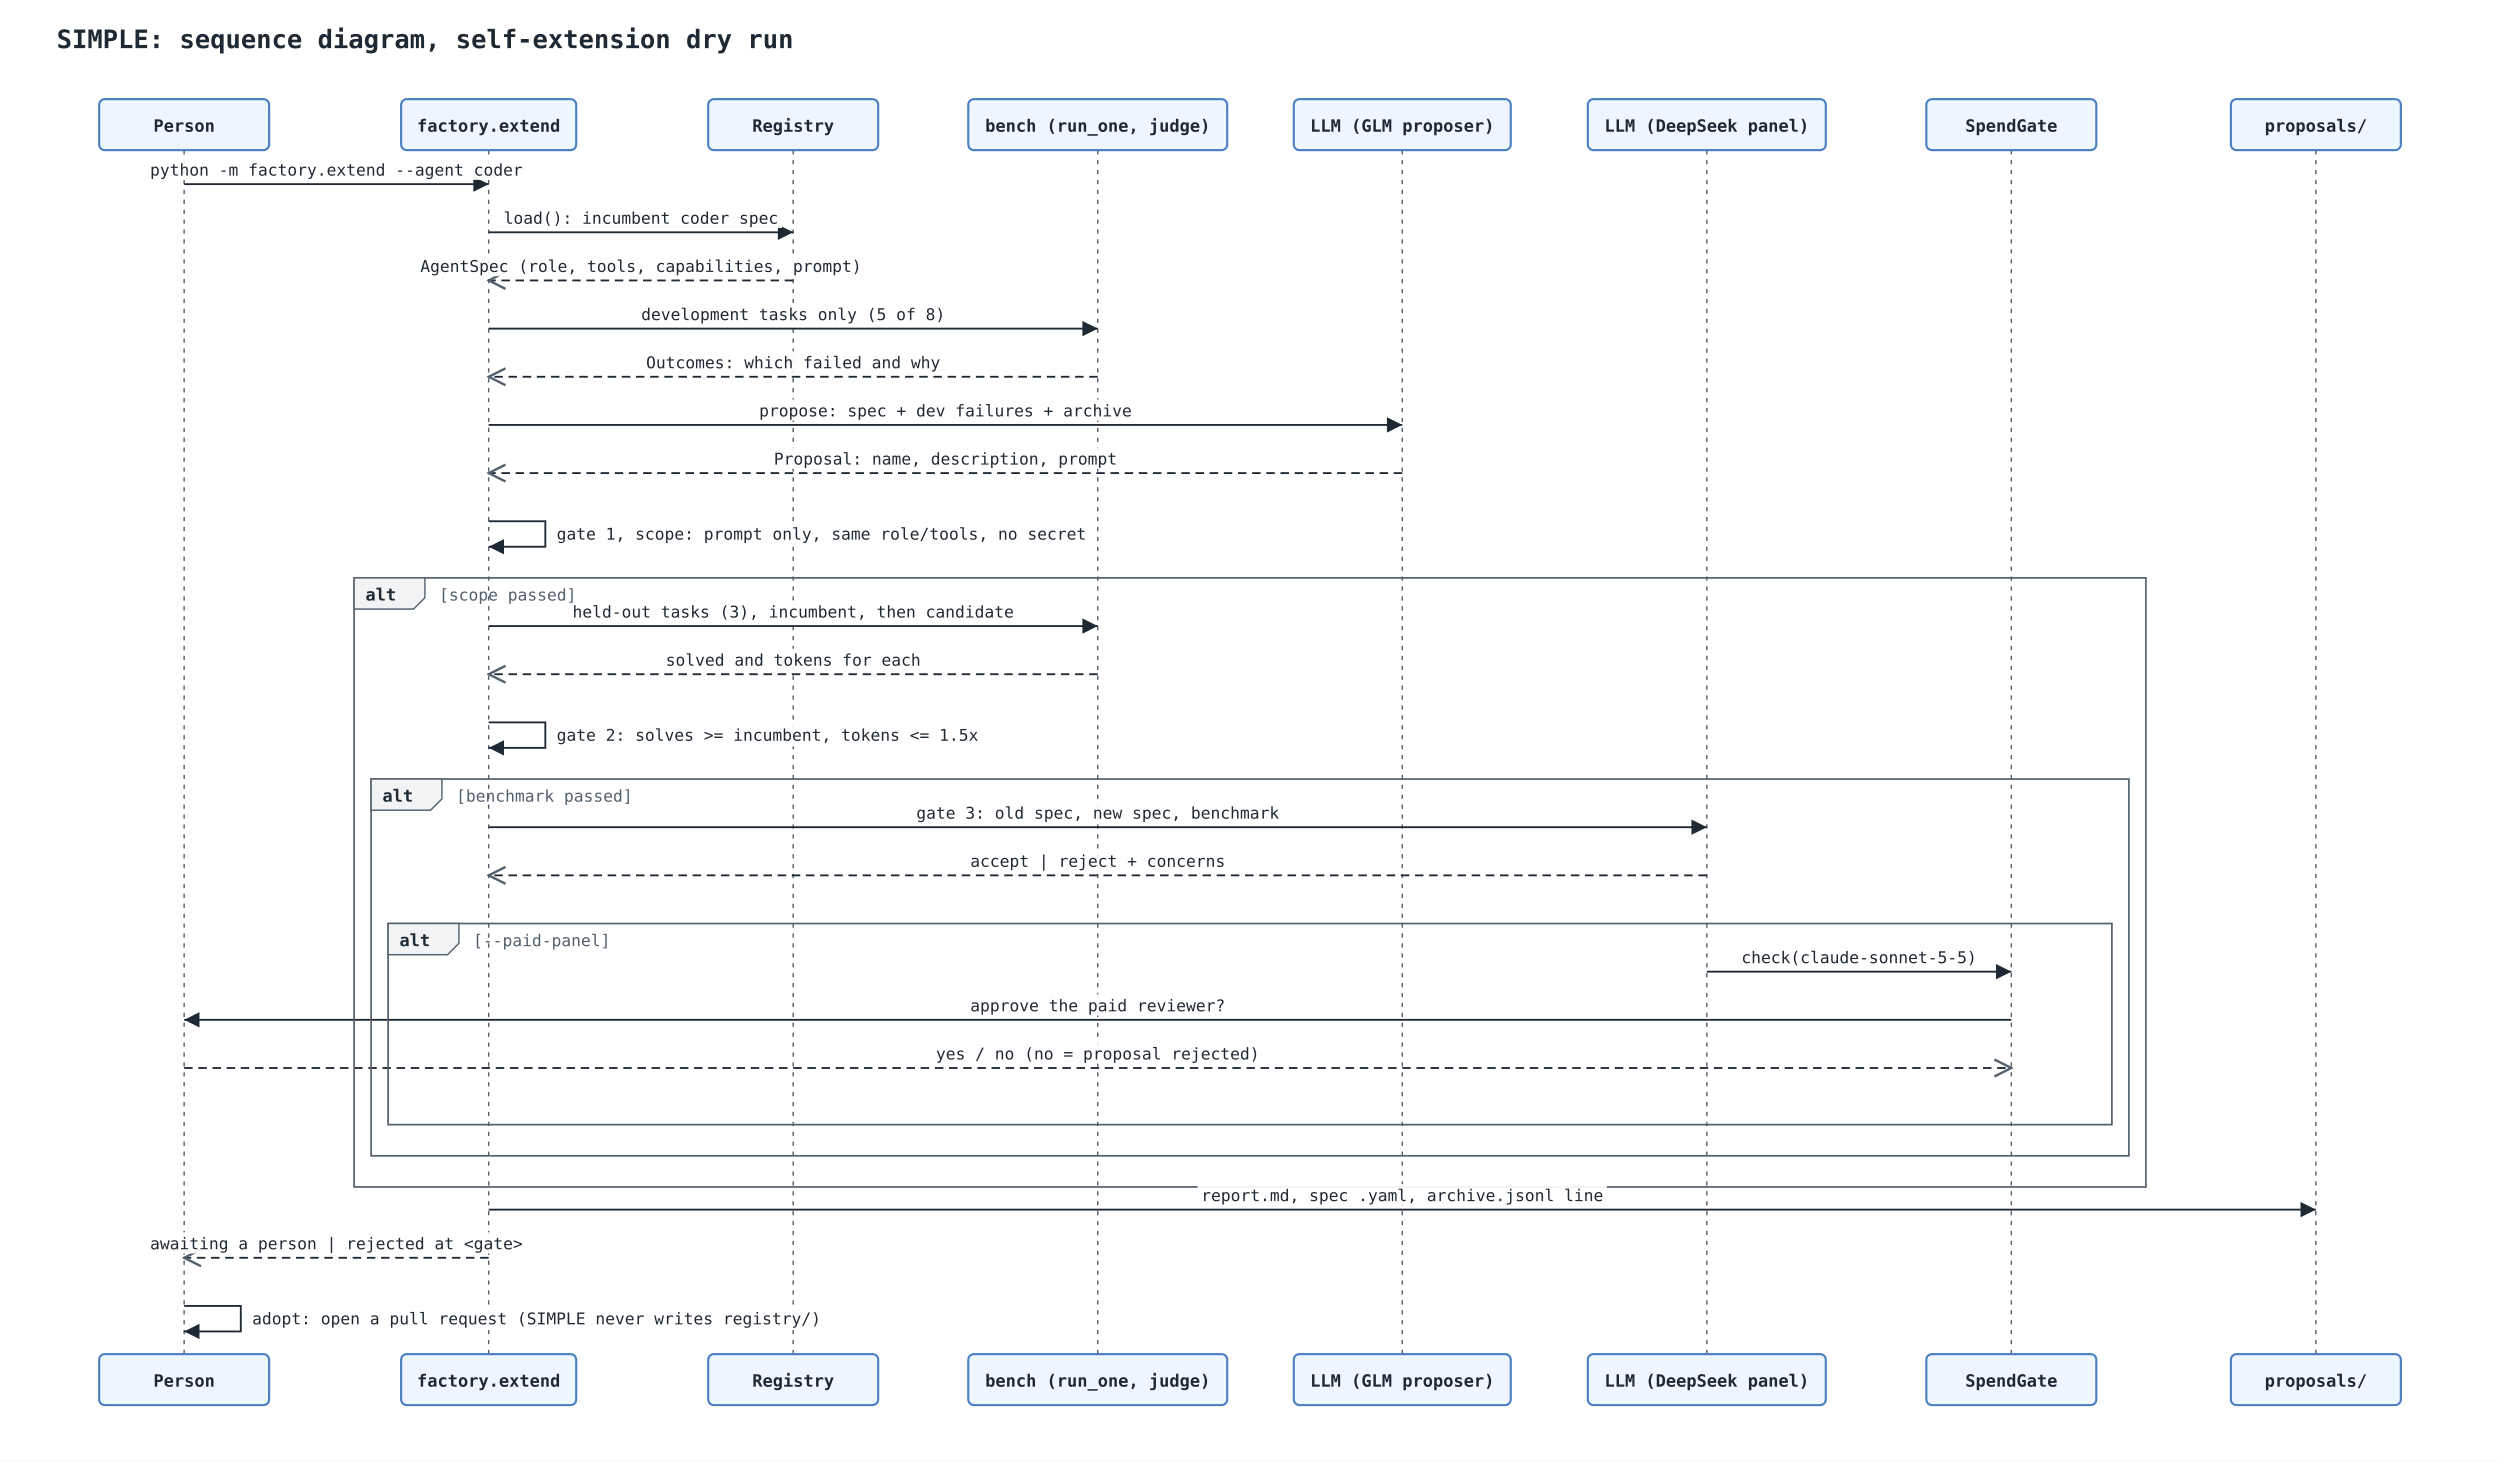
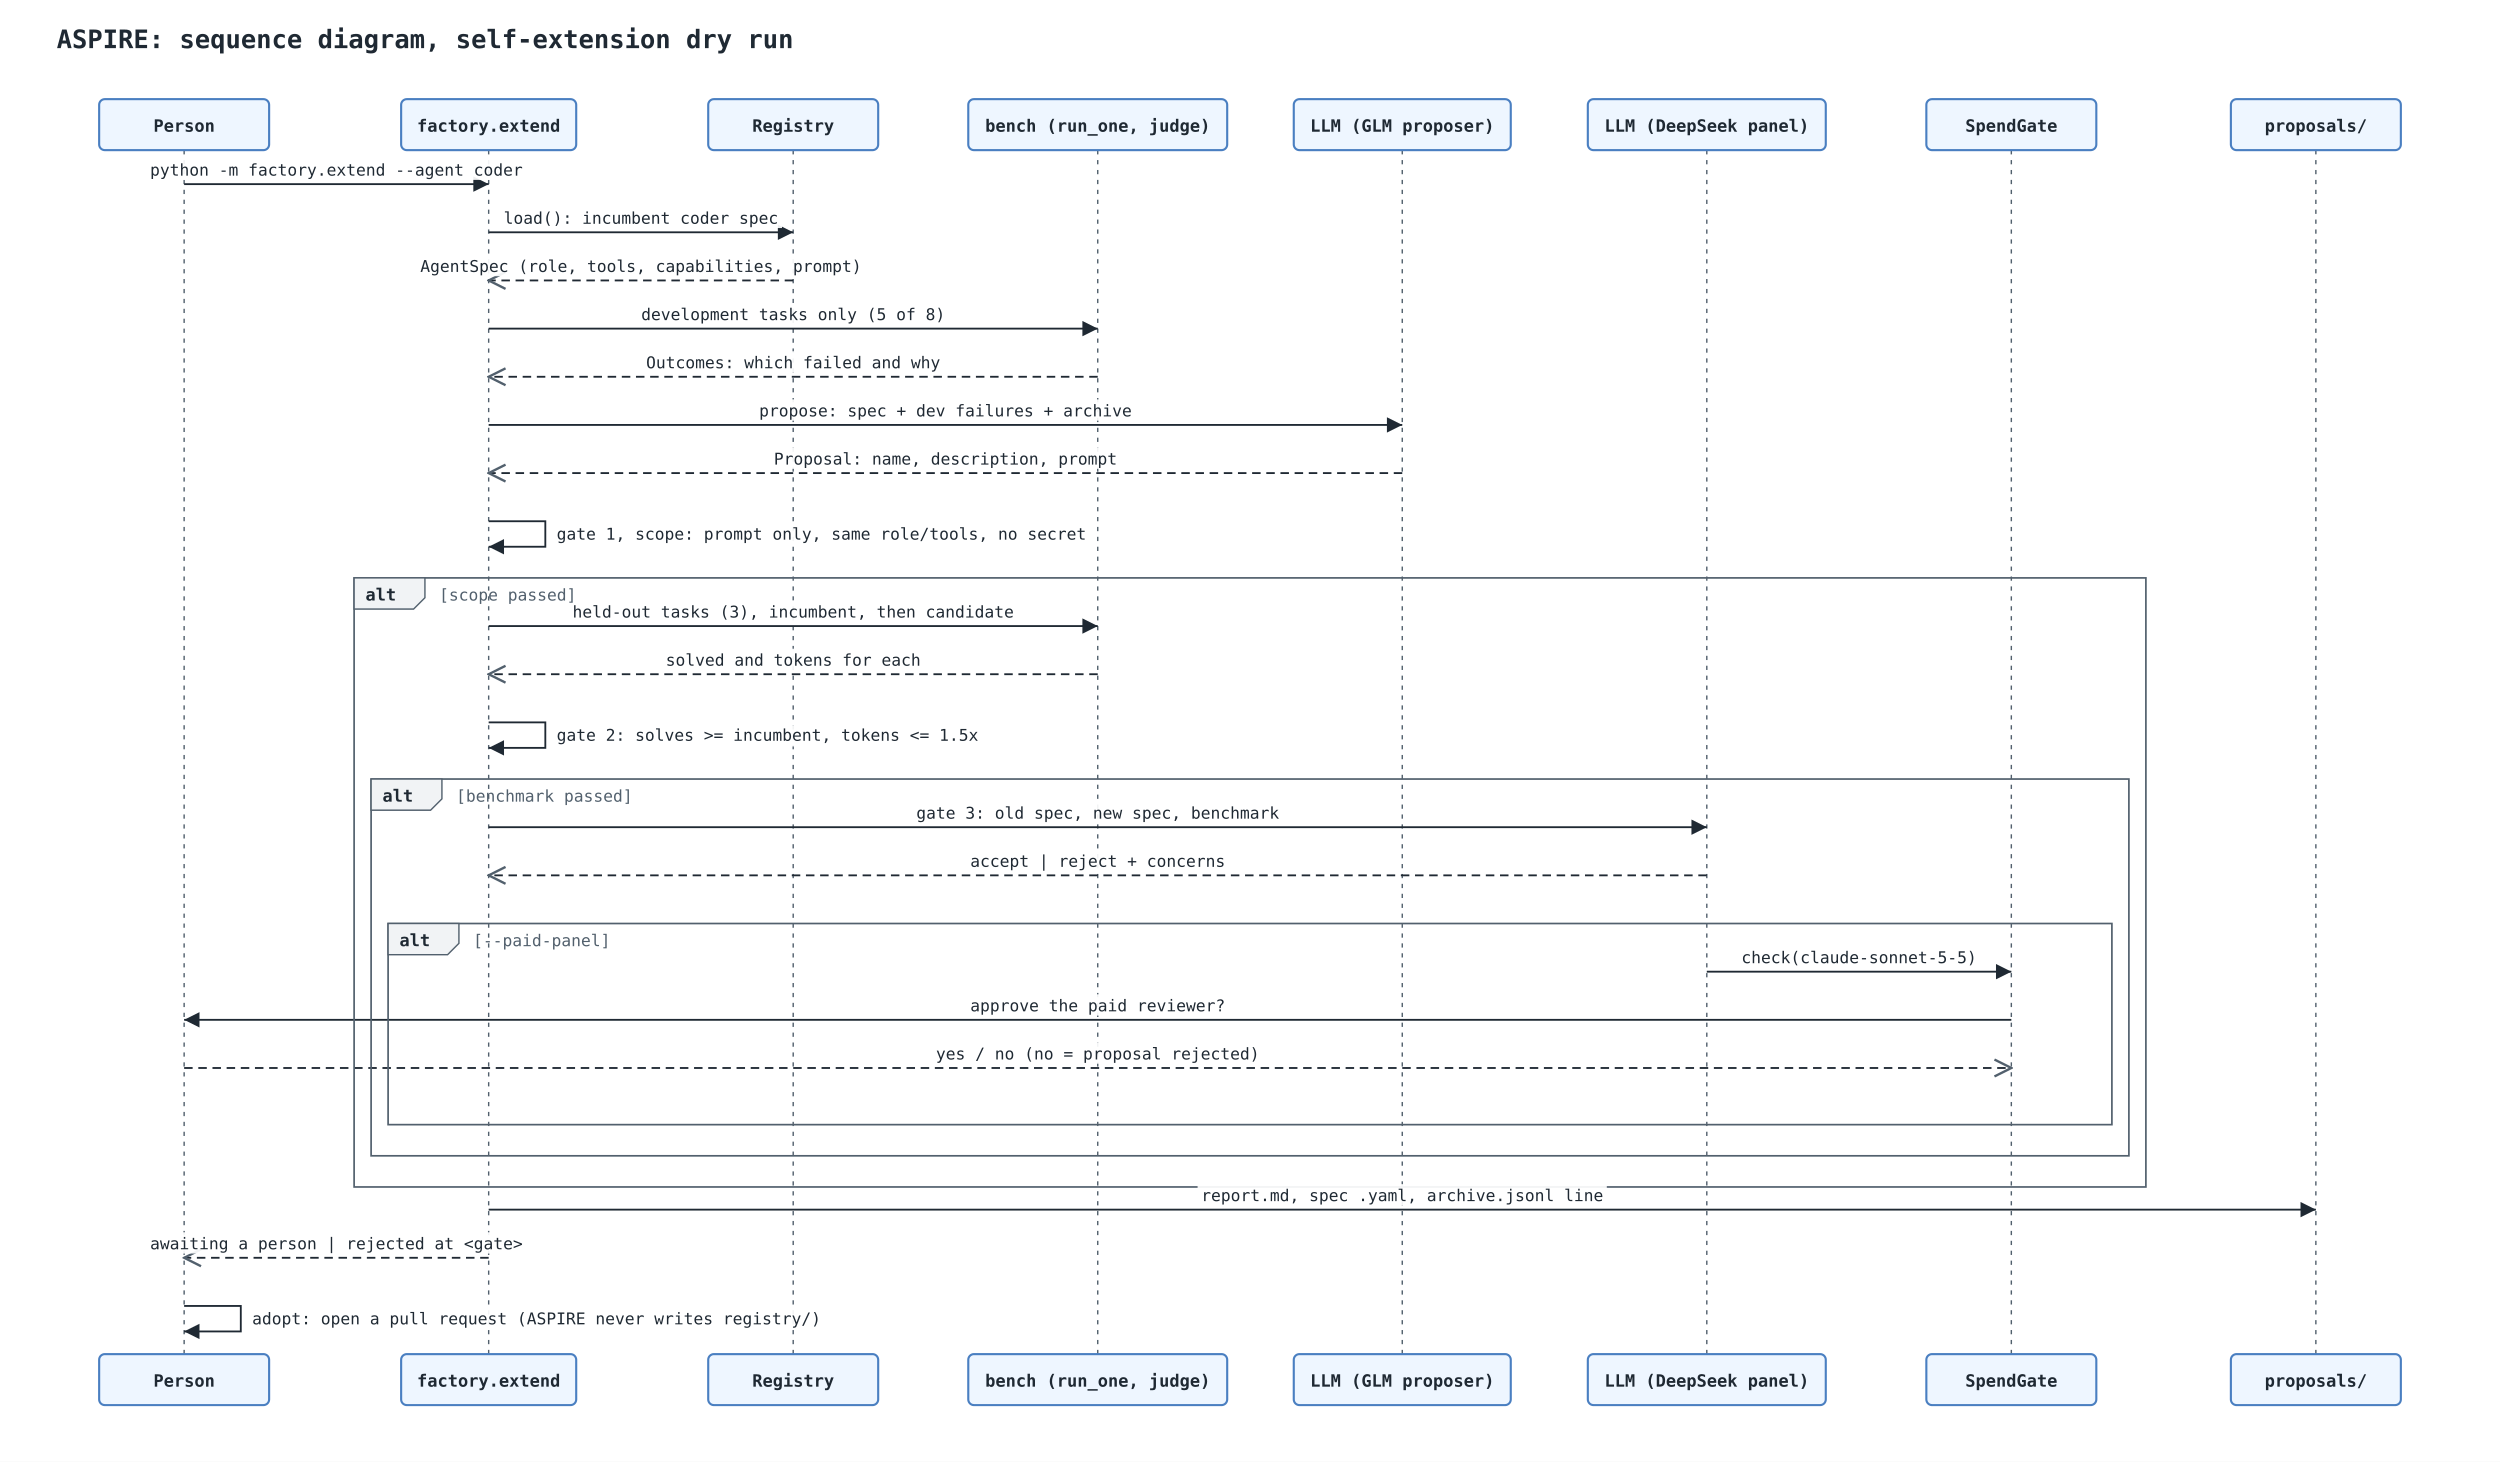
<svg xmlns="http://www.w3.org/2000/svg" width="1765" height="1032" viewBox="0 0 1765 1032">
  <rect width="100%" height="100%" fill="#ffffff" />
  <defs>
    <marker id="open" viewBox="0 0 12 12" refX="11" refY="6" markerWidth="11" markerHeight="11" orient="auto">
      <path d="M1,1 L11,6 L1,11" fill="none" stroke="#52606d" stroke-width="1.4" />
    </marker>
    <marker id="solid" viewBox="0 0 12 12" refX="11" refY="6" markerWidth="10" markerHeight="10" orient="auto">
      <path d="M1,1 L11,6 L1,11 z" fill="#1f2933" />
    </marker>
    <marker id="comp" viewBox="0 0 20 12" refX="1" refY="6" markerWidth="18" markerHeight="11" orient="auto">
      <path d="M1,6 L10,1 L19,6 L10,11 z" fill="#52606d" />
    </marker>
    <marker id="agg" viewBox="0 0 20 12" refX="1" refY="6" markerWidth="18" markerHeight="11" orient="auto">
      <path d="M1,6 L10,1 L19,6 L10,11 z" fill="#ffffff" stroke="#52606d" />
    </marker>
  </defs>
-   <text x="40.0" y="34.0" font-family="DejaVu Sans Mono, Consolas, Menlo, monospace" font-size="18" font-weight="bold" fill="#1f2933" text-anchor="start">SIMPLE: sequence diagram, self-extension dry run</text>
+   <text x="40.0" y="34.0" font-family="DejaVu Sans Mono, Consolas, Menlo, monospace" font-size="18" font-weight="bold" fill="#1f2933" text-anchor="start">ASPIRE: sequence diagram, self-extension dry run</text>
  <line x1="130" y1="106" x2="130" y2="992" stroke="#52606d" stroke-dasharray="3 4" />
  <rect x="70.0" y="70" width="120" height="36" rx="4" fill="#eef6ff" stroke="#4a7fc1" stroke-width="1.5" />
  <text x="130.0" y="93.0" font-family="DejaVu Sans Mono, Consolas, Menlo, monospace" font-size="12" font-weight="bold" fill="#1f2933" text-anchor="middle">Person</text>
  <rect x="70.0" y="956" width="120" height="36" rx="4" fill="#eef6ff" stroke="#4a7fc1" stroke-width="1.5" />
  <text x="130.0" y="979.0" font-family="DejaVu Sans Mono, Consolas, Menlo, monospace" font-size="12" font-weight="bold" fill="#1f2933" text-anchor="middle">Person</text>
  <line x1="345" y1="106" x2="345" y2="992" stroke="#52606d" stroke-dasharray="3 4" />
  <rect x="283.2" y="70" width="123.6" height="36" rx="4" fill="#eef6ff" stroke="#4a7fc1" stroke-width="1.5" />
  <text x="345.0" y="93.0" font-family="DejaVu Sans Mono, Consolas, Menlo, monospace" font-size="12" font-weight="bold" fill="#1f2933" text-anchor="middle">factory.extend</text>
  <rect x="283.2" y="956" width="123.6" height="36" rx="4" fill="#eef6ff" stroke="#4a7fc1" stroke-width="1.5" />
  <text x="345.0" y="979.0" font-family="DejaVu Sans Mono, Consolas, Menlo, monospace" font-size="12" font-weight="bold" fill="#1f2933" text-anchor="middle">factory.extend</text>
  <line x1="560" y1="106" x2="560" y2="992" stroke="#52606d" stroke-dasharray="3 4" />
  <rect x="500.0" y="70" width="120" height="36" rx="4" fill="#eef6ff" stroke="#4a7fc1" stroke-width="1.5" />
  <text x="560.0" y="93.0" font-family="DejaVu Sans Mono, Consolas, Menlo, monospace" font-size="12" font-weight="bold" fill="#1f2933" text-anchor="middle">Registry</text>
  <rect x="500.0" y="956" width="120" height="36" rx="4" fill="#eef6ff" stroke="#4a7fc1" stroke-width="1.5" />
  <text x="560.0" y="979.0" font-family="DejaVu Sans Mono, Consolas, Menlo, monospace" font-size="12" font-weight="bold" fill="#1f2933" text-anchor="middle">Registry</text>
  <line x1="775" y1="106" x2="775" y2="992" stroke="#52606d" stroke-dasharray="3 4" />
  <rect x="683.6" y="70" width="182.8" height="36" rx="4" fill="#eef6ff" stroke="#4a7fc1" stroke-width="1.5" />
  <text x="775.0" y="93.0" font-family="DejaVu Sans Mono, Consolas, Menlo, monospace" font-size="12" font-weight="bold" fill="#1f2933" text-anchor="middle">bench (run_one, judge)</text>
  <rect x="683.6" y="956" width="182.8" height="36" rx="4" fill="#eef6ff" stroke="#4a7fc1" stroke-width="1.5" />
  <text x="775.0" y="979.0" font-family="DejaVu Sans Mono, Consolas, Menlo, monospace" font-size="12" font-weight="bold" fill="#1f2933" text-anchor="middle">bench (run_one, judge)</text>
  <line x1="990" y1="106" x2="990" y2="992" stroke="#52606d" stroke-dasharray="3 4" />
  <rect x="913.4" y="70" width="153.2" height="36" rx="4" fill="#eef6ff" stroke="#4a7fc1" stroke-width="1.5" />
  <text x="990.0" y="93.0" font-family="DejaVu Sans Mono, Consolas, Menlo, monospace" font-size="12" font-weight="bold" fill="#1f2933" text-anchor="middle">LLM (GLM proposer)</text>
  <rect x="913.4" y="956" width="153.2" height="36" rx="4" fill="#eef6ff" stroke="#4a7fc1" stroke-width="1.5" />
  <text x="990.0" y="979.0" font-family="DejaVu Sans Mono, Consolas, Menlo, monospace" font-size="12" font-weight="bold" fill="#1f2933" text-anchor="middle">LLM (GLM proposer)</text>
  <line x1="1205" y1="106" x2="1205" y2="992" stroke="#52606d" stroke-dasharray="3 4" />
  <rect x="1121.0" y="70" width="168.0" height="36" rx="4" fill="#eef6ff" stroke="#4a7fc1" stroke-width="1.5" />
  <text x="1205.0" y="93.0" font-family="DejaVu Sans Mono, Consolas, Menlo, monospace" font-size="12" font-weight="bold" fill="#1f2933" text-anchor="middle">LLM (DeepSeek panel)</text>
  <rect x="1121.0" y="956" width="168.0" height="36" rx="4" fill="#eef6ff" stroke="#4a7fc1" stroke-width="1.5" />
  <text x="1205.0" y="979.0" font-family="DejaVu Sans Mono, Consolas, Menlo, monospace" font-size="12" font-weight="bold" fill="#1f2933" text-anchor="middle">LLM (DeepSeek panel)</text>
  <line x1="1420" y1="106" x2="1420" y2="992" stroke="#52606d" stroke-dasharray="3 4" />
  <rect x="1360.0" y="70" width="120" height="36" rx="4" fill="#eef6ff" stroke="#4a7fc1" stroke-width="1.5" />
  <text x="1420.0" y="93.0" font-family="DejaVu Sans Mono, Consolas, Menlo, monospace" font-size="12" font-weight="bold" fill="#1f2933" text-anchor="middle">SpendGate</text>
  <rect x="1360.0" y="956" width="120" height="36" rx="4" fill="#eef6ff" stroke="#4a7fc1" stroke-width="1.5" />
  <text x="1420.0" y="979.0" font-family="DejaVu Sans Mono, Consolas, Menlo, monospace" font-size="12" font-weight="bold" fill="#1f2933" text-anchor="middle">SpendGate</text>
  <line x1="1635" y1="106" x2="1635" y2="992" stroke="#52606d" stroke-dasharray="3 4" />
  <rect x="1575.0" y="70" width="120" height="36" rx="4" fill="#eef6ff" stroke="#4a7fc1" stroke-width="1.5" />
  <text x="1635.0" y="93.0" font-family="DejaVu Sans Mono, Consolas, Menlo, monospace" font-size="12" font-weight="bold" fill="#1f2933" text-anchor="middle">proposals/</text>
  <rect x="1575.0" y="956" width="120" height="36" rx="4" fill="#eef6ff" stroke="#4a7fc1" stroke-width="1.5" />
  <text x="1635.0" y="979.0" font-family="DejaVu Sans Mono, Consolas, Menlo, monospace" font-size="12" font-weight="bold" fill="#1f2933" text-anchor="middle">proposals/</text>
  <line x1="130" y1="130" x2="345" y2="130" stroke="#1f2933" stroke-width="1.3" marker-end="url(#solid)" />
  <rect x="103.4" y="112.0" width="268.2" height="15" fill="#ffffff" opacity="0.92" />
  <text x="237.5" y="124.0" font-family="DejaVu Sans Mono, Consolas, Menlo, monospace" font-size="11.5" font-weight="normal" fill="#1f2933" text-anchor="middle">python -m factory.extend --agent coder</text>
  <line x1="345" y1="164" x2="560" y2="164" stroke="#1f2933" stroke-width="1.3" marker-end="url(#solid)" />
  <rect x="352.9" y="146.0" width="199.2" height="15" fill="#ffffff" opacity="0.92" />
  <text x="452.5" y="158.0" font-family="DejaVu Sans Mono, Consolas, Menlo, monospace" font-size="11.5" font-weight="normal" fill="#1f2933" text-anchor="middle">load(): incumbent coder spec</text>
  <line x1="560" y1="198" x2="345" y2="198" stroke="#1f2933" stroke-width="1.3" stroke-dasharray="6 4" marker-end="url(#open)" />
  <rect x="294.2" y="180.0" width="316.5" height="15" fill="#ffffff" opacity="0.92" />
  <text x="452.5" y="192.0" font-family="DejaVu Sans Mono, Consolas, Menlo, monospace" font-size="11.5" font-weight="normal" fill="#1f2933" text-anchor="middle">AgentSpec (role, tools, capabilities, prompt)</text>
  <line x1="345" y1="232" x2="775" y2="232" stroke="#1f2933" stroke-width="1.3" marker-end="url(#solid)" />
  <rect x="450.1" y="214.0" width="219.9" height="15" fill="#ffffff" opacity="0.92" />
  <text x="560.0" y="226.0" font-family="DejaVu Sans Mono, Consolas, Menlo, monospace" font-size="11.5" font-weight="normal" fill="#1f2933" text-anchor="middle">development tasks only (5 of 8)</text>
  <line x1="775" y1="266" x2="345" y2="266" stroke="#1f2933" stroke-width="1.3" stroke-dasharray="6 4" marker-end="url(#open)" />
  <rect x="453.5" y="248.0" width="213.0" height="15" fill="#ffffff" opacity="0.92" />
  <text x="560.0" y="260.0" font-family="DejaVu Sans Mono, Consolas, Menlo, monospace" font-size="11.5" font-weight="normal" fill="#1f2933" text-anchor="middle">Outcomes: which failed and why</text>
  <line x1="345" y1="300" x2="990" y2="300" stroke="#1f2933" stroke-width="1.3" marker-end="url(#solid)" />
  <rect x="533.4" y="282.0" width="268.2" height="15" fill="#ffffff" opacity="0.92" />
  <text x="667.5" y="294.0" font-family="DejaVu Sans Mono, Consolas, Menlo, monospace" font-size="11.5" font-weight="normal" fill="#1f2933" text-anchor="middle">propose: spec + dev failures + archive</text>
  <line x1="990" y1="334" x2="345" y2="334" stroke="#1f2933" stroke-width="1.3" stroke-dasharray="6 4" marker-end="url(#open)" />
  <rect x="543.8" y="316.0" width="247.5" height="15" fill="#ffffff" opacity="0.92" />
  <text x="667.5" y="328.0" font-family="DejaVu Sans Mono, Consolas, Menlo, monospace" font-size="11.5" font-weight="normal" fill="#1f2933" text-anchor="middle">Proposal: name, description, prompt</text>
  <path d="M345,368 h40 v18 h-40" fill="none" stroke="#1f2933" stroke-width="1.3" marker-end="url(#solid)" />
  <rect x="391.0" y="370.0" width="378.6" height="15" fill="#ffffff" opacity="0.92" />
  <text x="393.0" y="381.0" font-family="DejaVu Sans Mono, Consolas, Menlo, monospace" font-size="11.5" font-weight="normal" fill="#1f2933" text-anchor="start">gate 1, scope: prompt only, same role/tools, no secret</text>
  <line x1="345" y1="442" x2="775" y2="442" stroke="#1f2933" stroke-width="1.3" marker-end="url(#solid)" />
  <rect x="401.8" y="424.0" width="316.5" height="15" fill="#ffffff" opacity="0.92" />
  <text x="560.0" y="436.0" font-family="DejaVu Sans Mono, Consolas, Menlo, monospace" font-size="11.5" font-weight="normal" fill="#1f2933" text-anchor="middle">held-out tasks (3), incumbent, then candidate</text>
  <line x1="775" y1="476" x2="345" y2="476" stroke="#1f2933" stroke-width="1.3" stroke-dasharray="6 4" marker-end="url(#open)" />
  <rect x="467.3" y="458.0" width="185.4" height="15" fill="#ffffff" opacity="0.92" />
  <text x="560.0" y="470.0" font-family="DejaVu Sans Mono, Consolas, Menlo, monospace" font-size="11.5" font-weight="normal" fill="#1f2933" text-anchor="middle">solved and tokens for each</text>
  <path d="M345,510 h40 v18 h-40" fill="none" stroke="#1f2933" stroke-width="1.3" marker-end="url(#solid)" />
  <rect x="391.0" y="512.0" width="302.7" height="15" fill="#ffffff" opacity="0.92" />
  <text x="393.0" y="523.0" font-family="DejaVu Sans Mono, Consolas, Menlo, monospace" font-size="11.5" font-weight="normal" fill="#1f2933" text-anchor="start">gate 2: solves &gt;= incumbent, tokens &lt;= 1.5x</text>
  <line x1="345" y1="584" x2="1205" y2="584" stroke="#1f2933" stroke-width="1.3" marker-end="url(#solid)" />
  <rect x="644.4" y="566.0" width="261.3" height="15" fill="#ffffff" opacity="0.92" />
  <text x="775.0" y="578.0" font-family="DejaVu Sans Mono, Consolas, Menlo, monospace" font-size="11.5" font-weight="normal" fill="#1f2933" text-anchor="middle">gate 3: old spec, new spec, benchmark</text>
  <line x1="1205" y1="618" x2="345" y2="618" stroke="#1f2933" stroke-width="1.3" stroke-dasharray="6 4" marker-end="url(#open)" />
  <rect x="682.3" y="600.0" width="185.4" height="15" fill="#ffffff" opacity="0.92" />
  <text x="775.0" y="612.0" font-family="DejaVu Sans Mono, Consolas, Menlo, monospace" font-size="11.5" font-weight="normal" fill="#1f2933" text-anchor="middle">accept | reject + concerns</text>
  <line x1="1205" y1="686" x2="1420" y2="686" stroke="#1f2933" stroke-width="1.3" marker-end="url(#solid)" />
  <rect x="1226.7" y="668.0" width="171.6" height="15" fill="#ffffff" opacity="0.92" />
  <text x="1312.5" y="680.0" font-family="DejaVu Sans Mono, Consolas, Menlo, monospace" font-size="11.5" font-weight="normal" fill="#1f2933" text-anchor="middle">check(claude-sonnet-5-5)</text>
  <line x1="1420" y1="720" x2="130" y2="720" stroke="#1f2933" stroke-width="1.3" marker-end="url(#solid)" />
  <rect x="682.3" y="702.0" width="185.4" height="15" fill="#ffffff" opacity="0.92" />
  <text x="775.0" y="714.0" font-family="DejaVu Sans Mono, Consolas, Menlo, monospace" font-size="11.5" font-weight="normal" fill="#1f2933" text-anchor="middle">approve the paid reviewer?</text>
  <line x1="130" y1="754" x2="1420" y2="754" stroke="#1f2933" stroke-width="1.3" stroke-dasharray="6 4" marker-end="url(#open)" />
  <rect x="658.1" y="736.0" width="233.7" height="15" fill="#ffffff" opacity="0.92" />
  <text x="775.0" y="748.0" font-family="DejaVu Sans Mono, Consolas, Menlo, monospace" font-size="11.5" font-weight="normal" fill="#1f2933" text-anchor="middle">yes / no (no = proposal rejected)</text>
  <rect x="274" y="652" width="1217" height="142" fill="none" stroke="#52606d" stroke-width="1.2" />
  <path d="M274,652 h50 v14 l-8,8 h-42 z" fill="#f1f3f5" stroke="#52606d" />
  <text x="282.0" y="668.0" font-family="DejaVu Sans Mono, Consolas, Menlo, monospace" font-size="12" font-weight="bold" fill="#1f2933" text-anchor="start">alt</text>
  <text x="334.0" y="668.0" font-family="DejaVu Sans Mono, Consolas, Menlo, monospace" font-size="11.5" font-weight="normal" fill="#52606d" text-anchor="start">[--paid-panel]</text>
  <rect x="262" y="550" width="1241" height="266" fill="none" stroke="#52606d" stroke-width="1.2" />
  <path d="M262,550 h50 v14 l-8,8 h-42 z" fill="#f1f3f5" stroke="#52606d" />
  <text x="270.0" y="566.0" font-family="DejaVu Sans Mono, Consolas, Menlo, monospace" font-size="12" font-weight="bold" fill="#1f2933" text-anchor="start">alt</text>
  <text x="322.0" y="566.0" font-family="DejaVu Sans Mono, Consolas, Menlo, monospace" font-size="11.5" font-weight="normal" fill="#52606d" text-anchor="start">[benchmark passed]</text>
  <rect x="250" y="408" width="1265" height="430" fill="none" stroke="#52606d" stroke-width="1.2" />
  <path d="M250,408 h50 v14 l-8,8 h-42 z" fill="#f1f3f5" stroke="#52606d" />
  <text x="258.0" y="424.0" font-family="DejaVu Sans Mono, Consolas, Menlo, monospace" font-size="12" font-weight="bold" fill="#1f2933" text-anchor="start">alt</text>
  <text x="310.0" y="424.0" font-family="DejaVu Sans Mono, Consolas, Menlo, monospace" font-size="11.5" font-weight="normal" fill="#52606d" text-anchor="start">[scope passed]</text>
  <line x1="345" y1="854" x2="1635" y2="854" stroke="#1f2933" stroke-width="1.3" marker-end="url(#solid)" />
  <rect x="845.5" y="836.0" width="288.9" height="15" fill="#ffffff" opacity="0.92" />
  <text x="990.0" y="848.0" font-family="DejaVu Sans Mono, Consolas, Menlo, monospace" font-size="11.5" font-weight="normal" fill="#1f2933" text-anchor="middle">report.md, spec .yaml, archive.jsonl line</text>
  <line x1="345" y1="888" x2="130" y2="888" stroke="#1f2933" stroke-width="1.3" stroke-dasharray="6 4" marker-end="url(#open)" />
  <rect x="103.4" y="870.0" width="268.2" height="15" fill="#ffffff" opacity="0.92" />
  <text x="237.5" y="882.0" font-family="DejaVu Sans Mono, Consolas, Menlo, monospace" font-size="11.5" font-weight="normal" fill="#1f2933" text-anchor="middle">awaiting a person | rejected at &lt;gate&gt;</text>
  <path d="M130,922 h40 v18 h-40" fill="none" stroke="#1f2933" stroke-width="1.3" marker-end="url(#solid)" />
  <rect x="176.0" y="924.0" width="406.2" height="15" fill="#ffffff" opacity="0.92" />
-   <text x="178.0" y="935.0" font-family="DejaVu Sans Mono, Consolas, Menlo, monospace" font-size="11.5" font-weight="normal" fill="#1f2933" text-anchor="start">adopt: open a pull request (SIMPLE never writes registry/)</text>
+   <text x="178.0" y="935.0" font-family="DejaVu Sans Mono, Consolas, Menlo, monospace" font-size="11.5" font-weight="normal" fill="#1f2933" text-anchor="start">adopt: open a pull request (ASPIRE never writes registry/)</text>
</svg>
